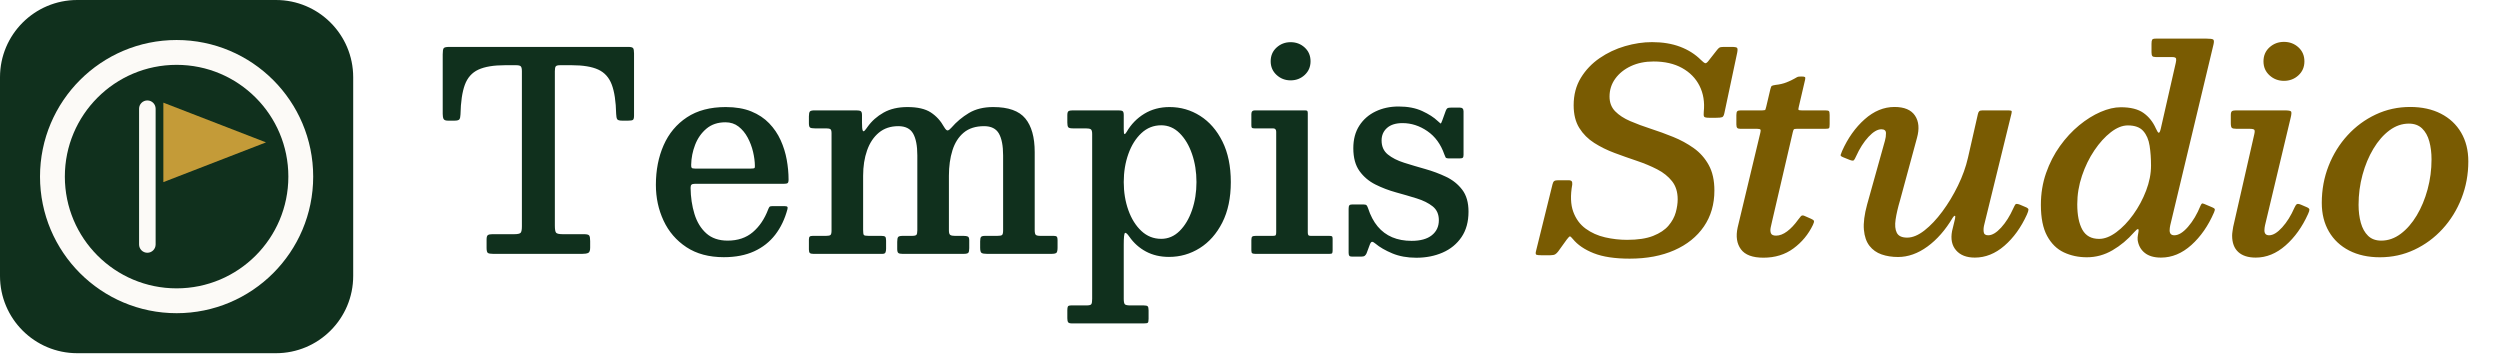
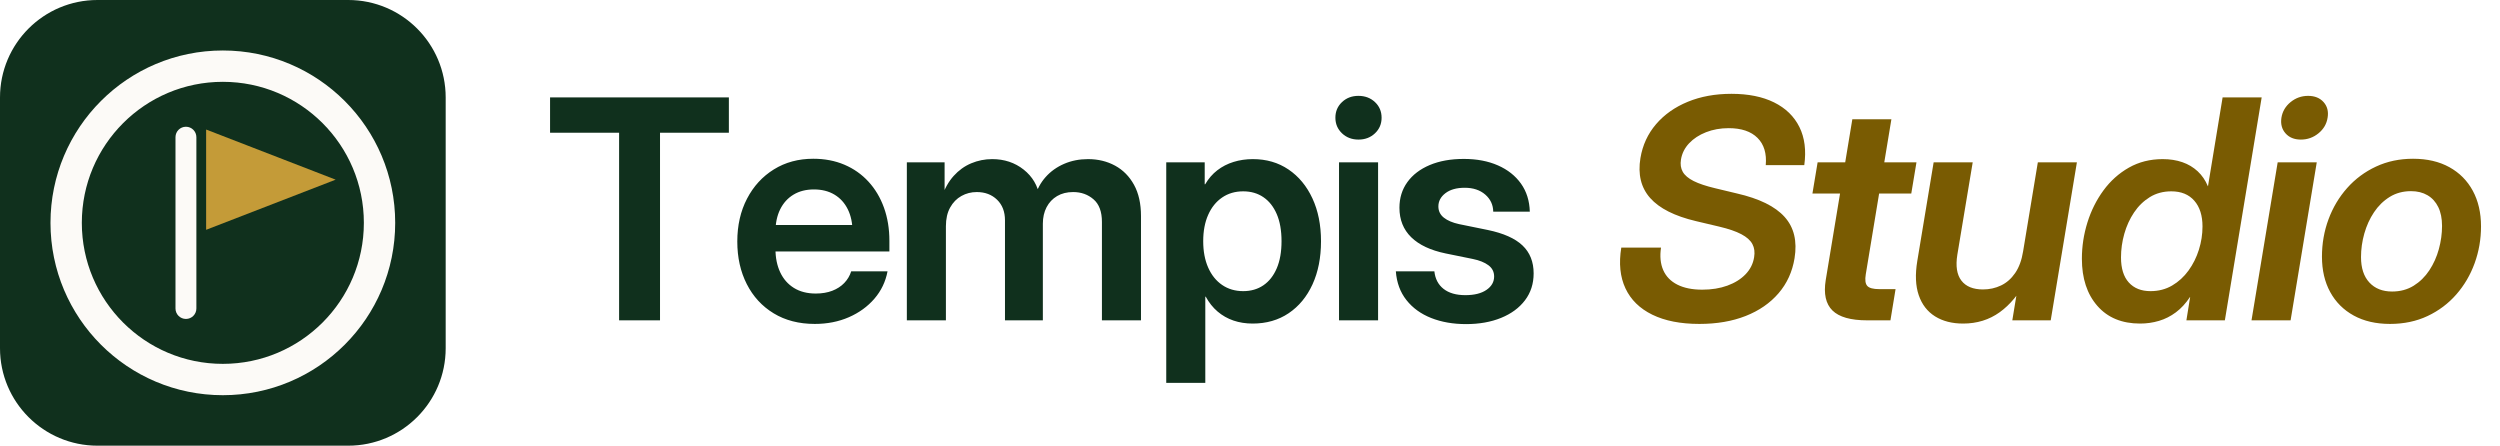
- <svg xmlns="http://www.w3.org/2000/svg" viewBox="0 0 453 64" width="453" height="64">
-   <g transform="translate(0 0) scale(1.0)">
-     <rect width="64" height="64" rx="14" fill="#10301D" />
-     <circle cx="32" cy="32" r="22.5" fill="none" stroke="#FCFAF7" stroke-width="4.5" />
-     <rect x="25.2" y="18.2" width="3" height="27.6" rx="1.5" fill="#FCFAF7" />
-     <path d="M29.6 18.6 L48.2 25.8 L29.6 33 Z" fill="#C49B38" />
-   </g>
-   <path fill="#10301D" d="M88.169 44.924Q88.169 45.655 88.396 45.827Q88.624 46.0 89.359 46.0H105.499Q106.214 46.0 106.576 45.832Q106.938 45.664 106.938 44.884V43.69Q106.938 42.91 106.763 42.672Q106.587 42.434 105.812 42.434H101.952Q100.976 42.434 100.758 42.161Q100.54 41.888 100.54 40.892V12.891Q100.54 12.241 100.701 12.029Q100.861 11.816 101.49 11.816H103.581Q106.678 11.816 108.402 12.61Q110.125 13.405 110.849 15.324Q111.574 17.243 111.649 20.646Q111.674 21.312 111.827 21.587Q111.98 21.862 112.736 21.862H113.815Q114.477 21.862 114.682 21.724Q114.887 21.586 114.887 20.954V9.68Q114.887 8.95 114.717 8.725Q114.547 8.5 113.848 8.5H81.399Q80.559 8.5 80.389 8.745Q80.22 8.991 80.22 9.85V20.638Q80.22 21.224 80.37 21.543Q80.521 21.862 81.166 21.862H82.341Q83.057 21.862 83.235 21.629Q83.414 21.397 83.439 20.755Q83.514 17.317 84.228 15.371Q84.942 13.425 86.678 12.62Q88.414 11.816 91.525 11.816H93.518Q94.172 11.816 94.369 12.026Q94.567 12.236 94.567 12.905V41.008Q94.567 41.948 94.331 42.191Q94.096 42.434 93.176 42.434H89.239Q88.653 42.434 88.411 42.595Q88.169 42.755 88.169 43.386Z M118.846 33.5Q118.846 37.0 120.242 39.988Q121.638 42.976 124.384 44.789Q127.129 46.602 131.159 46.602Q134.334 46.602 136.656 45.538Q138.978 44.473 140.477 42.526Q141.977 40.578 142.687 37.9Q142.767 37.595 142.659 37.472Q142.552 37.35 142.146 37.35H139.911Q139.52 37.35 139.408 37.513Q139.295 37.675 139.19 37.95Q138.21 40.537 136.408 42.069Q134.606 43.601 131.861 43.601Q129.449 43.601 127.979 42.281Q126.509 40.961 125.837 38.775Q125.166 36.588 125.135 34.037Q125.13 33.602 125.307 33.454Q125.484 33.307 125.909 33.307H141.999Q142.535 33.307 142.712 33.179Q142.889 33.051 142.889 32.536Q142.889 30.792 142.557 28.949Q142.225 27.105 141.453 25.402Q140.68 23.698 139.374 22.339Q138.068 20.98 136.131 20.189Q134.194 19.398 131.509 19.398Q127.28 19.398 124.467 21.261Q121.654 23.124 120.25 26.312Q118.846 29.5 118.846 33.5ZM125.93 30.545Q125.439 30.545 125.332 30.407Q125.225 30.27 125.24 29.859Q125.276 28.001 125.957 26.235Q126.638 24.468 128.005 23.314Q129.372 22.159 131.448 22.159Q132.83 22.159 133.825 22.932Q134.821 23.705 135.477 24.927Q136.133 26.15 136.455 27.517Q136.777 28.885 136.787 30.089Q136.798 30.39 136.69 30.467Q136.583 30.545 136.078 30.545Z M146.573 45.209Q146.573 45.71 146.753 45.855Q146.934 46.0 147.38 46.0H159.893Q160.338 46.0 160.449 45.738Q160.559 45.475 160.559 45.08V43.59Q160.559 43.03 160.387 42.885Q160.214 42.74 159.689 42.74H157.413Q156.668 42.74 156.533 42.582Q156.398 42.424 156.398 41.68V31.85Q156.398 29.275 157.118 27.24Q157.838 25.205 159.26 24.032Q160.682 22.86 162.775 22.86Q164.687 22.86 165.453 24.194Q166.219 25.529 166.219 28.151V41.74Q166.219 42.384 166.047 42.562Q165.875 42.74 165.206 42.74H163.591Q162.921 42.74 162.749 42.942Q162.576 43.145 162.576 43.829V45.099Q162.576 45.68 162.776 45.84Q162.976 46.0 163.531 46.0H174.605Q175.285 46.0 175.456 45.803Q175.626 45.605 175.626 44.969V43.549Q175.626 42.98 175.371 42.86Q175.117 42.74 174.582 42.74H173.036Q172.442 42.74 172.192 42.574Q171.943 42.408 171.943 41.77V31.85Q171.943 29.275 172.583 27.24Q173.223 25.205 174.626 24.032Q176.028 22.86 178.32 22.86Q180.231 22.86 180.998 24.194Q181.764 25.529 181.764 28.151V41.75Q181.764 42.42 181.572 42.58Q181.38 42.74 180.691 42.74H178.478Q177.908 42.74 177.756 42.943Q177.604 43.146 177.604 43.741V44.9Q177.604 45.665 177.864 45.832Q178.124 46.0 178.859 46.0H190.485Q191.23 46.0 191.43 45.802Q191.63 45.604 191.63 44.839V43.511Q191.63 43.07 191.502 42.905Q191.374 42.74 190.962 42.74H188.553Q187.853 42.74 187.671 42.543Q187.488 42.346 187.488 41.671V27.55Q187.488 23.525 185.785 21.462Q184.081 19.398 179.98 19.398Q177.37 19.398 175.565 20.479Q173.761 21.56 172.406 23.124Q172.015 23.571 171.745 23.634Q171.474 23.697 171.068 23.01Q170.138 21.327 168.644 20.362Q167.15 19.398 164.435 19.398Q161.899 19.398 160.117 20.398Q158.334 21.398 157.205 22.982Q156.884 23.453 156.657 23.685Q156.429 23.916 156.312 23.621Q156.194 23.326 156.194 22.238V20.86Q156.194 20.27 155.959 20.135Q155.724 20.0 155.154 20.0H147.579Q146.933 20.0 146.753 20.205Q146.573 20.41 146.573 21.086V22.34Q146.573 22.965 146.786 23.112Q146.999 23.26 147.644 23.26H149.658Q150.225 23.26 150.45 23.395Q150.675 23.53 150.675 24.131V41.78Q150.675 42.395 150.495 42.567Q150.315 42.74 149.681 42.74H147.258Q146.862 42.74 146.717 42.878Q146.573 43.017 146.573 43.402Z M203.623 32.99Q203.623 30.242 204.457 27.9Q205.291 25.557 206.816 24.13Q208.34 22.702 210.411 22.702Q212.307 22.702 213.747 24.13Q215.187 25.557 215.993 27.9Q216.8 30.242 216.8 32.99Q216.8 35.738 215.993 38.08Q215.187 40.422 213.747 41.85Q212.307 43.278 210.411 43.278Q208.34 43.278 206.816 41.85Q205.291 40.422 204.457 38.08Q203.623 35.738 203.623 32.99ZM193.4 22.199Q193.4 22.815 193.555 23.037Q193.71 23.26 194.376 23.26H196.724Q197.394 23.26 197.647 23.423Q197.9 23.585 197.9 24.281V54.156Q197.9 54.887 197.749 55.114Q197.599 55.342 196.874 55.342H194.125Q193.625 55.342 193.512 55.52Q193.4 55.697 193.4 56.212V57.661Q193.4 58.182 193.547 58.392Q193.695 58.602 194.246 58.602H207.257Q207.833 58.602 207.978 58.482Q208.123 58.362 208.123 57.771V56.261Q208.123 55.677 207.966 55.509Q207.808 55.342 207.248 55.342H204.809Q204.038 55.342 203.831 55.142Q203.623 54.942 203.623 54.161V44.315Q203.623 42.346 203.851 42.214Q204.078 42.082 204.628 42.876Q205.838 44.614 207.657 45.583Q209.476 46.552 211.821 46.552Q214.847 46.552 217.393 44.957Q219.938 43.362 221.481 40.326Q223.023 37.291 223.023 32.99Q223.023 28.689 221.509 25.646Q219.994 22.603 217.472 21.001Q214.949 19.398 211.923 19.398Q209.347 19.398 207.348 20.614Q205.349 21.829 204.15 23.901Q203.889 24.337 203.756 24.295Q203.623 24.253 203.623 23.404V20.86Q203.623 20.285 203.423 20.143Q203.222 20.0 202.658 20.0H194.386Q193.86 20.0 193.63 20.135Q193.4 20.27 193.4 20.866Z M230.247 11.102Q230.247 12.597 231.313 13.579Q232.379 14.561 233.859 14.561Q235.359 14.561 236.415 13.579Q237.471 12.597 237.471 11.102Q237.471 9.587 236.415 8.615Q235.359 7.643 233.859 7.643Q232.379 7.643 231.313 8.615Q230.247 9.587 230.247 11.102ZM230.673 23.26Q231.247 23.26 231.247 23.87V42.071Q231.247 42.471 231.162 42.605Q231.077 42.74 230.657 42.74H227.541Q227.091 42.74 226.919 42.865Q226.747 42.99 226.747 43.485V45.395Q226.747 45.795 226.909 45.897Q227.072 46.0 227.486 46.0H240.899Q241.295 46.0 241.383 45.878Q241.471 45.755 241.471 45.364V43.26Q241.471 42.895 241.343 42.818Q241.216 42.74 240.85 42.74H237.496Q237.181 42.74 237.076 42.605Q236.971 42.47 236.971 42.135V20.52Q236.971 20.19 236.873 20.095Q236.775 20.0 236.465 20.0H227.378Q226.747 20.0 226.747 20.66V22.68Q226.747 23.045 226.84 23.153Q226.933 23.26 227.298 23.26Z M261.708 27.964Q261.844 28.344 261.944 28.524Q262.044 28.704 262.584 28.704H264.499Q264.924 28.704 265.059 28.576Q265.194 28.448 265.194 28.048V20.195Q265.194 19.5 264.549 19.5H262.929Q262.439 19.5 262.279 19.603Q262.119 19.705 261.978 20.055L261.339 21.826Q261.128 22.445 261.015 22.371Q260.902 22.296 260.513 21.927Q259.477 20.937 257.698 20.118Q255.92 19.298 253.429 19.298Q251.125 19.298 249.264 20.189Q247.402 21.079 246.311 22.765Q245.22 24.451 245.22 26.852Q245.22 29.441 246.345 30.999Q247.47 32.557 249.233 33.437Q250.995 34.318 252.97 34.861Q254.945 35.404 256.708 35.952Q258.47 36.499 259.595 37.389Q260.72 38.278 260.72 39.901Q260.72 41.612 259.448 42.628Q258.175 43.643 255.78 43.643Q253.807 43.643 252.267 42.993Q250.726 42.343 249.63 41.028Q248.535 39.713 247.89 37.724Q247.774 37.383 247.639 37.214Q247.504 37.044 247.034 37.044H245.05Q244.625 37.044 244.497 37.214Q244.37 37.384 244.37 37.829V45.8Q244.37 46.19 244.492 46.345Q244.615 46.5 245 46.5H246.66Q247.096 46.5 247.296 46.345Q247.495 46.19 247.621 45.905L248.231 44.273Q248.417 43.814 248.631 43.816Q248.846 43.819 249.221 44.138Q250.401 45.128 252.291 45.915Q254.181 46.702 256.632 46.702Q259.261 46.702 261.409 45.765Q263.556 44.828 264.825 42.965Q266.094 41.102 266.094 38.349Q266.094 35.874 264.956 34.381Q263.819 32.888 262.031 32.037Q260.244 31.186 258.231 30.621Q256.219 30.055 254.419 29.485Q252.619 28.915 251.481 27.994Q250.344 27.073 250.344 25.45Q250.344 24.059 251.329 23.183Q252.315 22.307 254.137 22.307Q256.519 22.307 258.633 23.758Q260.747 25.209 261.708 27.964Z" />
-   <path fill="#795B02" d="M291.648 17.5Q291.648 15.686 292.69 14.25Q293.732 12.815 295.528 11.977Q297.324 11.14 299.622 11.14Q302.66 11.14 304.792 12.322Q306.924 13.503 307.96 15.563Q308.995 17.622 308.723 20.272Q308.66 20.914 308.78 21.127Q308.9 21.34 309.693 21.34H310.994Q311.766 21.34 312.048 21.233Q312.33 21.127 312.459 20.491L314.78 9.544Q314.917 8.854 314.761 8.677Q314.605 8.5 313.746 8.5H312.348Q311.749 8.5 311.538 8.642Q311.327 8.784 311.078 9.116L309.724 10.84Q309.236 11.526 308.981 11.45Q308.726 11.373 308.192 10.846Q306.651 9.309 304.434 8.47Q302.218 7.632 299.35 7.632Q296.96 7.632 294.456 8.361Q291.952 9.09 289.845 10.539Q287.738 11.989 286.442 14.118Q285.146 16.247 285.146 19.072Q285.146 21.552 286.171 23.191Q287.196 24.83 288.871 25.897Q290.546 26.964 292.559 27.715Q294.571 28.465 296.584 29.14Q298.596 29.815 300.271 30.677Q301.946 31.538 302.971 32.83Q303.996 34.121 303.996 36.118Q303.996 37.218 303.646 38.487Q303.296 39.756 302.333 40.889Q301.37 42.022 299.556 42.741Q297.743 43.46 294.822 43.46Q292.821 43.46 290.842 43.006Q288.864 42.553 287.323 41.432Q285.782 40.31 285.072 38.365Q284.361 36.42 284.89 33.449Q284.928 33.043 284.796 32.852Q284.664 32.66 284.198 32.66H282.342Q281.812 32.66 281.613 32.818Q281.413 32.975 281.315 33.394L278.313 45.546Q278.189 46.072 278.404 46.161Q278.618 46.25 279.263 46.25H280.919Q281.53 46.25 281.809 46.074Q282.089 45.899 282.33 45.579L283.902 43.396Q284.329 42.84 284.466 42.832Q284.603 42.824 284.998 43.304Q286.307 44.908 288.792 45.888Q291.276 46.868 295.294 46.868Q299.937 46.868 303.391 45.342Q306.846 43.816 308.747 41.04Q310.648 38.264 310.648 34.514Q310.648 31.762 309.623 29.903Q308.598 28.043 306.898 26.835Q305.198 25.627 303.173 24.808Q301.148 23.988 299.123 23.333Q297.098 22.678 295.398 21.947Q293.698 21.215 292.673 20.17Q291.648 19.125 291.648 17.5Z M315.435 20.0Q314.953 20.0 314.791 20.16Q314.63 20.319 314.63 20.838V22.54Q314.63 22.996 314.779 23.168Q314.928 23.34 315.347 23.34H318.38Q318.913 23.34 318.995 23.493Q319.077 23.646 318.971 24.062L314.86 41.228Q314.334 43.644 315.454 45.169Q316.574 46.694 319.536 46.694Q322.697 46.694 324.979 45.012Q327.262 43.33 328.5 40.756Q328.762 40.21 328.683 40.02Q328.605 39.83 328.172 39.646L326.937 39.103Q326.548 38.937 326.32 39.181Q326.093 39.425 325.831 39.797Q324.85 41.165 323.819 41.931Q322.787 42.698 321.823 42.698Q321.07 42.698 320.895 42.271Q320.72 41.845 320.849 41.218Q320.979 40.591 321.123 40.001L324.86 23.927Q324.947 23.574 325.033 23.457Q325.118 23.34 325.564 23.34H330.714Q331.315 23.34 331.424 23.214Q331.532 23.088 331.532 22.487V20.831Q331.532 20.25 331.39 20.125Q331.249 20.0 330.699 20.0H326.445Q325.92 20.0 325.88 19.883Q325.84 19.766 325.939 19.358L327.082 14.451Q327.174 14.063 327.054 13.963Q326.933 13.864 326.466 13.864Q326.125 13.864 325.943 13.886Q325.761 13.908 325.6 13.995Q325.439 14.082 325.13 14.26Q324.615 14.563 323.738 14.915Q322.861 15.268 321.728 15.387Q321.209 15.469 321.063 15.555Q320.917 15.641 320.798 16.124L320.041 19.337Q319.954 19.721 319.892 19.86Q319.831 20.0 319.329 20.0Z M333.785 27.368Q333.569 27.877 333.516 28.085Q333.463 28.293 334.016 28.509L335.188 28.982Q335.772 29.204 335.931 29.024Q336.09 28.844 336.318 28.329Q337.291 26.178 338.567 24.802Q339.844 23.426 340.899 23.426Q341.727 23.426 341.739 24.116Q341.752 24.806 341.552 25.496L338.323 37.05Q337.578 39.787 337.738 41.62Q337.898 43.452 338.748 44.543Q339.598 45.634 340.944 46.101Q342.29 46.568 343.918 46.568Q346.657 46.568 349.261 44.67Q351.865 42.772 353.838 39.436Q354.074 39.074 354.219 39.104Q354.365 39.133 354.25 39.649L353.715 41.868Q353.301 44.038 354.444 45.358Q355.587 46.677 357.838 46.677Q360.719 46.677 363.199 44.53Q365.679 42.383 367.272 38.887Q367.545 38.276 367.558 37.992Q367.57 37.708 366.889 37.46L365.974 37.072Q365.349 36.849 365.206 37.022Q365.062 37.195 364.807 37.758Q363.876 39.844 362.605 41.239Q361.335 42.633 360.26 42.633Q359.522 42.633 359.446 42.039Q359.369 41.445 359.519 40.819L364.475 20.596Q364.585 20.166 364.464 20.083Q364.342 20.0 363.802 20.0H359.239Q358.786 20.0 358.628 20.163Q358.469 20.327 358.396 20.664L356.595 28.583Q356.026 31.083 354.784 33.631Q353.542 36.18 351.96 38.317Q350.378 40.454 348.713 41.755Q347.048 43.057 345.582 43.057Q344.148 43.057 343.701 42.183Q343.255 41.31 343.482 39.778Q343.708 38.246 344.298 36.264L347.356 24.989Q348.046 22.508 346.996 20.945Q345.947 19.382 343.286 19.382Q340.385 19.382 337.87 21.618Q335.354 23.854 333.785 27.368Z M389.766 30.0Q389.766 32.213 388.874 34.546Q387.983 36.879 386.553 38.869Q385.123 40.859 383.481 42.073Q381.839 43.286 380.357 43.286Q378.258 43.286 377.329 41.63Q376.4 39.973 376.4 37.0Q376.4 34.388 377.255 31.848Q378.111 29.307 379.497 27.251Q380.884 25.196 382.483 23.96Q384.081 22.725 385.562 22.725Q387.465 22.725 388.358 23.74Q389.251 24.754 389.509 26.413Q389.766 28.071 389.766 30.0ZM401.181 38.49Q401.378 38.038 401.307 37.878Q401.236 37.717 400.855 37.564L399.418 36.958Q399.098 36.817 398.984 36.892Q398.871 36.968 398.73 37.283Q397.806 39.562 396.47 41.098Q395.135 42.633 393.991 42.633Q393.138 42.633 393.138 41.742Q393.138 41.542 393.169 41.283Q393.2 41.024 393.25 40.819L401.082 8.077Q401.262 7.321 401.031 7.16Q400.801 7.0 399.854 7.0H390.593Q390.083 7.0 389.968 7.203Q389.853 7.406 389.853 7.941V9.478Q389.853 9.984 390.003 10.162Q390.153 10.34 390.648 10.34H393.57Q394.255 10.34 394.309 10.624Q394.363 10.907 394.251 11.38L391.522 23.365Q391.349 24.073 391.165 24.056Q390.981 24.039 390.641 23.274Q389.854 21.493 388.396 20.463Q386.937 19.432 384.289 19.432Q382.593 19.432 380.622 20.285Q378.651 21.138 376.74 22.709Q374.829 24.281 373.26 26.47Q371.692 28.659 370.75 31.353Q369.807 34.047 369.807 37.118Q369.807 40.677 370.942 42.759Q372.078 44.84 373.968 45.729Q375.859 46.618 378.143 46.618Q380.605 46.618 382.783 45.348Q384.962 44.078 386.704 42.08Q387.207 41.506 387.399 41.509Q387.591 41.512 387.471 42.139Q387.449 42.329 387.379 42.667Q387.309 43.005 387.345 43.503Q387.557 44.962 388.629 45.82Q389.7 46.677 391.568 46.677Q394.539 46.677 397.073 44.402Q399.607 42.127 401.181 38.49Z M415.075 21.309Q415.293 20.412 415.143 20.206Q414.994 20.0 413.941 20.0H405.187Q404.658 20.0 404.44 20.143Q404.222 20.287 404.222 20.859V22.319Q404.222 22.991 404.409 23.166Q404.597 23.34 405.263 23.34H407.587Q408.329 23.34 408.477 23.516Q408.624 23.693 408.475 24.331L404.655 41.101Q404.607 41.409 404.534 41.885Q404.461 42.361 404.461 42.685Q404.461 44.648 405.57 45.663Q406.68 46.677 408.742 46.677Q411.633 46.677 414.137 44.481Q416.642 42.286 418.221 38.771Q418.469 38.231 418.464 37.985Q418.46 37.74 417.992 37.544L416.92 37.083Q416.371 36.862 416.171 37.008Q415.971 37.153 415.751 37.64Q414.826 39.767 413.53 41.2Q412.234 42.633 411.165 42.633Q410.312 42.633 410.312 41.742Q410.312 41.542 410.343 41.283Q410.374 41.024 410.424 40.819ZM410.143 11.118Q410.143 12.656 411.237 13.652Q412.331 14.649 413.851 14.649Q415.39 14.649 416.474 13.652Q417.559 12.656 417.559 11.118Q417.559 9.561 416.474 8.574Q415.39 7.587 413.851 7.587Q412.331 7.587 411.237 8.574Q410.143 9.561 410.143 11.118Z M420.707 36.764Q420.707 39.75 422.006 41.968Q423.304 44.186 425.675 45.402Q428.045 46.618 431.247 46.618Q434.579 46.618 437.485 45.251Q440.392 43.884 442.588 41.489Q444.783 39.095 446.021 35.94Q447.259 32.786 447.259 29.236Q447.259 26.25 445.96 24.032Q444.661 21.814 442.291 20.598Q439.921 19.382 436.719 19.382Q433.387 19.382 430.481 20.749Q427.574 22.116 425.378 24.511Q423.182 26.905 421.945 30.047Q420.707 33.189 420.707 36.764ZM427.373 37.118Q427.373 34.306 428.084 31.685Q428.795 29.064 430.055 26.959Q431.315 24.855 432.962 23.627Q434.61 22.399 436.483 22.399Q437.972 22.399 438.88 23.271Q439.787 24.144 440.19 25.617Q440.593 27.091 440.593 28.882Q440.593 31.669 439.882 34.302Q439.171 36.936 437.911 39.041Q436.651 41.145 435.003 42.373Q433.356 43.601 431.483 43.601Q429.994 43.601 429.096 42.729Q428.198 41.856 427.785 40.383Q427.373 38.909 427.373 37.118Z" />
+ <svg xmlns="http://www.w3.org/2000/svg" viewBox="0 0 359 64" width="359" height="64">
+   <rect width="64" height="64" rx="14" fill="#10301D" />
+   <circle cx="32" cy="32" r="22.5" fill="none" stroke="#FCFAF7" stroke-width="4.5" />
+   <rect x="25.2" y="18.2" width="3" height="27.6" rx="1.5" fill="#FCFAF7" />
+   <path d="M29.6 18.6 L48.2 25.8 L29.6 33 Z" fill="#C49B38" />
+   <path fill="#10301D" d="M78.989 19.059V13.988H104.666V19.059H94.778V46.0H88.903V19.059Z M117.007 46.516Q113.601 46.516 111.099 44.994Q108.598 43.473 107.237 40.794Q105.876 38.115 105.876 34.682Q105.876 31.215 107.272 28.533Q108.667 25.852 111.128 24.325Q113.589 22.797 116.784 22.797Q119.249 22.797 121.257 23.652Q123.264 24.507 124.712 26.084Q126.159 27.661 126.938 29.821Q127.717 31.98 127.717 34.589V36.109H108.048V32.309H124.936L122.423 33.302Q122.423 31.424 121.745 30.057Q121.067 28.689 119.827 27.946Q118.586 27.203 116.877 27.203Q115.19 27.203 113.952 27.946Q112.714 28.689 112.035 30.057Q111.357 31.424 111.357 33.302V35.742Q111.357 37.65 112.035 39.098Q112.713 40.545 114.009 41.349Q115.305 42.152 117.144 42.152Q118.483 42.152 119.516 41.754Q120.549 41.355 121.24 40.636Q121.931 39.916 122.232 38.964H127.45Q127.028 41.194 125.564 42.893Q124.1 44.591 121.891 45.554Q119.682 46.516 117.007 46.516Z M130.223 46.0V23.312H135.644V28.293H135.244Q135.859 26.469 136.949 25.26Q138.038 24.051 139.468 23.45Q140.899 22.849 142.48 22.849Q145.093 22.849 146.994 24.351Q148.895 25.853 149.312 28.293H148.619Q149.062 26.65 150.149 25.428Q151.236 24.207 152.806 23.528Q154.376 22.849 156.241 22.849Q158.397 22.849 160.121 23.785Q161.844 24.722 162.845 26.539Q163.846 28.357 163.846 31.014V46.0H158.237V31.864Q158.237 29.664 157.029 28.621Q155.821 27.579 154.109 27.579Q152.772 27.579 151.798 28.156Q150.824 28.733 150.289 29.755Q149.754 30.778 149.754 32.124V46.0H144.315V31.631Q144.315 29.786 143.181 28.682Q142.046 27.579 140.265 27.579Q139.069 27.579 138.058 28.143Q137.048 28.706 136.44 29.801Q135.832 30.895 135.832 32.487V46.0Z M167.473 54.98V23.312H172.996V26.46H173.065Q173.77 25.252 174.806 24.452Q175.842 23.653 177.145 23.251Q178.448 22.849 179.909 22.849Q182.831 22.849 185.031 24.34Q187.231 25.831 188.464 28.488Q189.697 31.146 189.697 34.639Q189.697 38.171 188.477 40.833Q187.257 43.494 185.052 44.979Q182.848 46.464 179.875 46.464Q178.397 46.464 177.129 46.032Q175.861 45.6 174.85 44.741Q173.839 43.882 173.142 42.597H173.082V54.98ZM178.525 41.807Q180.187 41.807 181.418 40.972Q182.65 40.137 183.339 38.536Q184.028 36.934 184.028 34.639Q184.028 32.331 183.339 30.738Q182.65 29.145 181.418 28.311Q180.187 27.476 178.525 27.476Q176.794 27.476 175.498 28.362Q174.202 29.249 173.492 30.855Q172.781 32.461 172.781 34.639Q172.781 36.805 173.492 38.419Q174.202 40.033 175.498 40.92Q176.794 41.807 178.525 41.807Z M192.283 46.0V23.312H197.892V46.0ZM195.079 20.044Q193.657 20.044 192.709 19.14Q191.762 18.237 191.762 16.898Q191.762 15.559 192.709 14.663Q193.657 13.766 195.069 13.766Q196.499 13.766 197.448 14.662Q198.397 15.557 198.397 16.908Q198.397 18.243 197.447 19.143Q196.497 20.044 195.079 20.044Z M210.529 46.541Q207.727 46.541 205.517 45.665Q203.306 44.79 201.967 43.095Q200.627 41.401 200.443 38.964H205.975Q206.151 40.584 207.296 41.484Q208.442 42.384 210.426 42.384Q212.356 42.384 213.456 41.629Q214.557 40.875 214.557 39.703Q214.557 38.703 213.739 38.091Q212.921 37.479 211.49 37.187L207.599 36.395Q204.339 35.72 202.649 34.066Q200.959 32.412 200.959 29.831Q200.959 27.736 202.094 26.157Q203.23 24.579 205.309 23.701Q207.389 22.822 210.199 22.822Q212.988 22.822 215.098 23.748Q217.207 24.674 218.412 26.366Q219.616 28.058 219.68 30.399H214.429Q214.408 28.918 213.28 27.94Q212.153 26.963 210.336 26.963Q208.583 26.963 207.567 27.739Q206.551 28.515 206.551 29.644Q206.551 30.635 207.339 31.258Q208.126 31.88 209.513 32.182L213.641 33.024Q217.035 33.73 218.632 35.249Q220.23 36.768 220.23 39.259Q220.23 41.484 218.989 43.12Q217.748 44.756 215.557 45.648Q213.366 46.541 210.529 46.541Z" />
+   <path fill="#795B02" d="M244.033 46.516Q239.98 46.516 237.273 45.19Q234.565 43.865 233.414 41.407Q232.263 38.95 232.817 35.551H238.523Q238.243 37.437 238.843 38.796Q239.443 40.154 240.871 40.876Q242.3 41.597 244.443 41.597Q246.458 41.597 248.055 41.015Q249.653 40.434 250.662 39.385Q251.672 38.336 251.892 36.94Q252.073 35.855 251.645 35.05Q251.217 34.245 250.056 33.632Q248.895 33.018 246.87 32.54L243.555 31.757Q238.944 30.669 236.964 28.434Q234.984 26.2 235.568 22.686Q236.036 19.903 237.812 17.83Q239.588 15.758 242.368 14.615Q245.149 13.473 248.632 13.473Q252.273 13.473 254.763 14.708Q257.253 15.943 258.393 18.237Q259.533 20.531 259.095 23.714H253.561Q253.785 21.208 252.382 19.806Q250.979 18.404 248.242 18.404Q246.464 18.404 244.985 18.986Q243.506 19.568 242.556 20.576Q241.607 21.584 241.387 22.906Q241.219 23.926 241.645 24.675Q242.071 25.424 243.202 25.995Q244.334 26.565 246.308 27.034L249.419 27.78Q251.832 28.334 253.539 29.172Q255.246 30.01 256.268 31.148Q257.29 32.286 257.642 33.764Q257.995 35.241 257.698 37.079Q257.222 39.995 255.4 42.112Q253.579 44.23 250.682 45.373Q247.786 46.516 244.033 46.516Z M275.205 23.312 274.459 27.793H260.265L261.01 23.312ZM265.995 17.125H271.604L267.924 39.394Q267.727 40.585 268.137 41.052Q268.548 41.519 269.86 41.519Q270.388 41.519 271.085 41.519Q271.782 41.519 272.203 41.519L271.467 46.0Q270.899 46.0 269.965 46.0Q269.031 46.0 268.116 46.0Q264.581 46.0 263.14 44.586Q261.698 43.171 262.174 40.223Z M281.902 46.464Q279.531 46.464 277.876 45.431Q276.221 44.398 275.532 42.393Q274.844 40.389 275.321 37.491L277.671 23.312H283.28L281.075 36.57Q280.679 39.02 281.654 40.292Q282.629 41.564 284.756 41.564Q286.155 41.564 287.35 40.991Q288.546 40.419 289.379 39.205Q290.213 37.991 290.518 36.096L292.633 23.312H298.242L294.483 46.0H288.968L289.921 40.202H290.987Q289.409 43.219 287.152 44.841Q284.894 46.464 281.902 46.464Z M307.316 46.464Q303.402 46.464 301.18 43.924Q298.959 41.385 298.959 37.162Q298.959 34.498 299.752 31.952Q300.545 29.406 302.053 27.348Q303.561 25.289 305.712 24.069Q307.863 22.849 310.566 22.849Q312.117 22.849 313.385 23.289Q314.653 23.73 315.589 24.6Q316.524 25.47 317.048 26.737H317.069L319.166 13.988H324.776L319.49 46.0H313.967L314.504 42.652H314.483Q313.579 44.014 312.455 44.852Q311.33 45.69 310.028 46.077Q308.725 46.464 307.316 46.464ZM308.811 41.807Q310.546 41.807 311.919 41.002Q313.292 40.197 314.269 38.853Q315.246 37.508 315.762 35.859Q316.279 34.21 316.279 32.523Q316.279 30.167 315.101 28.821Q313.924 27.476 311.804 27.476Q310.057 27.476 308.714 28.306Q307.37 29.137 306.449 30.511Q305.528 31.886 305.052 33.567Q304.576 35.248 304.576 36.97Q304.576 39.335 305.701 40.571Q306.826 41.807 308.811 41.807Z M323.317 46.0 327.074 23.312H332.686L328.929 46.0ZM330.408 20.044Q328.985 20.044 328.196 19.143Q327.408 18.243 327.613 16.898Q327.832 15.557 328.927 14.662Q330.023 13.766 331.445 13.766Q332.869 13.766 333.668 14.663Q334.467 15.559 334.244 16.896Q334.039 18.241 332.935 19.142Q331.83 20.044 330.408 20.044Z M343.205 46.516Q340.19 46.516 337.999 45.315Q335.807 44.114 334.62 41.944Q333.433 39.775 333.433 36.858Q333.433 34.032 334.373 31.493Q335.314 28.953 337.055 26.995Q338.796 25.037 341.202 23.917Q343.607 22.797 346.515 22.797Q349.538 22.797 351.725 24.004Q353.912 25.212 355.093 27.394Q356.274 29.577 356.274 32.506Q356.274 35.269 355.359 37.793Q354.444 40.318 352.724 42.284Q351.004 44.25 348.596 45.383Q346.189 46.516 343.205 46.516ZM343.499 41.863Q345.26 41.863 346.602 41.03Q347.943 40.197 348.854 38.818Q349.764 37.439 350.221 35.771Q350.677 34.103 350.677 32.437Q350.677 30.848 350.135 29.737Q349.593 28.626 348.592 28.038Q347.591 27.45 346.22 27.45Q344.498 27.45 343.163 28.276Q341.828 29.102 340.911 30.475Q339.994 31.848 339.518 33.529Q339.042 35.21 339.042 36.927Q339.042 39.274 340.241 40.568Q341.439 41.863 343.499 41.863Z" />
</svg>
